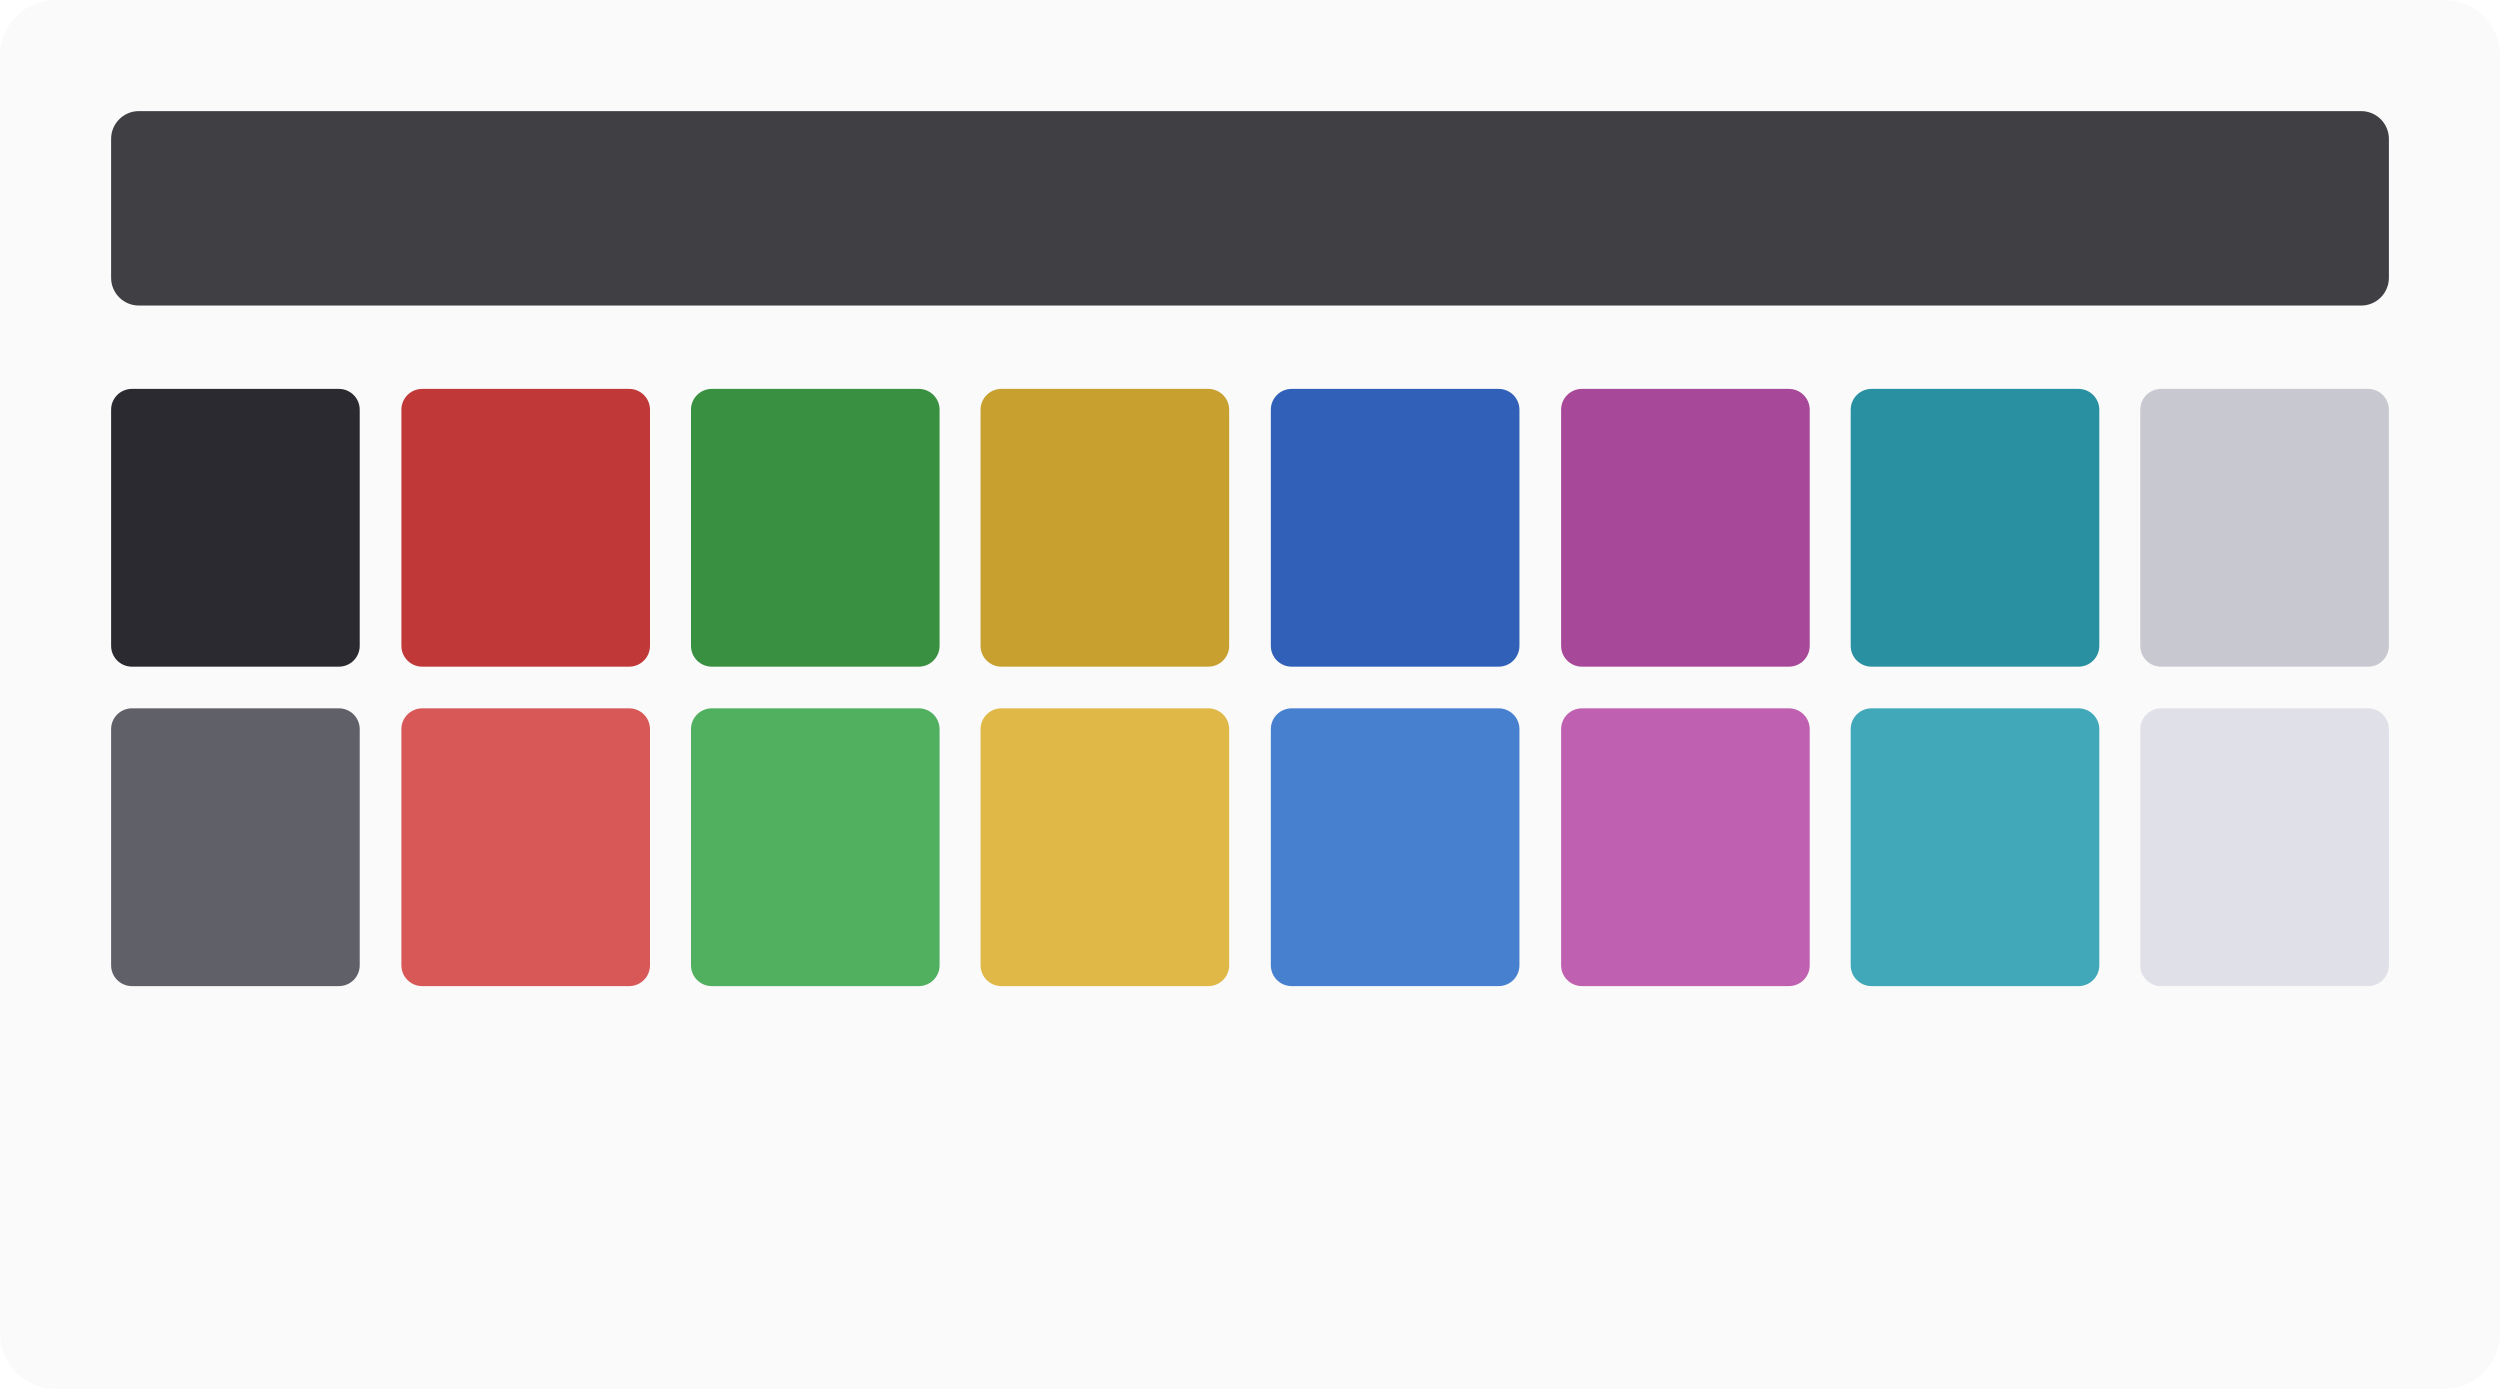
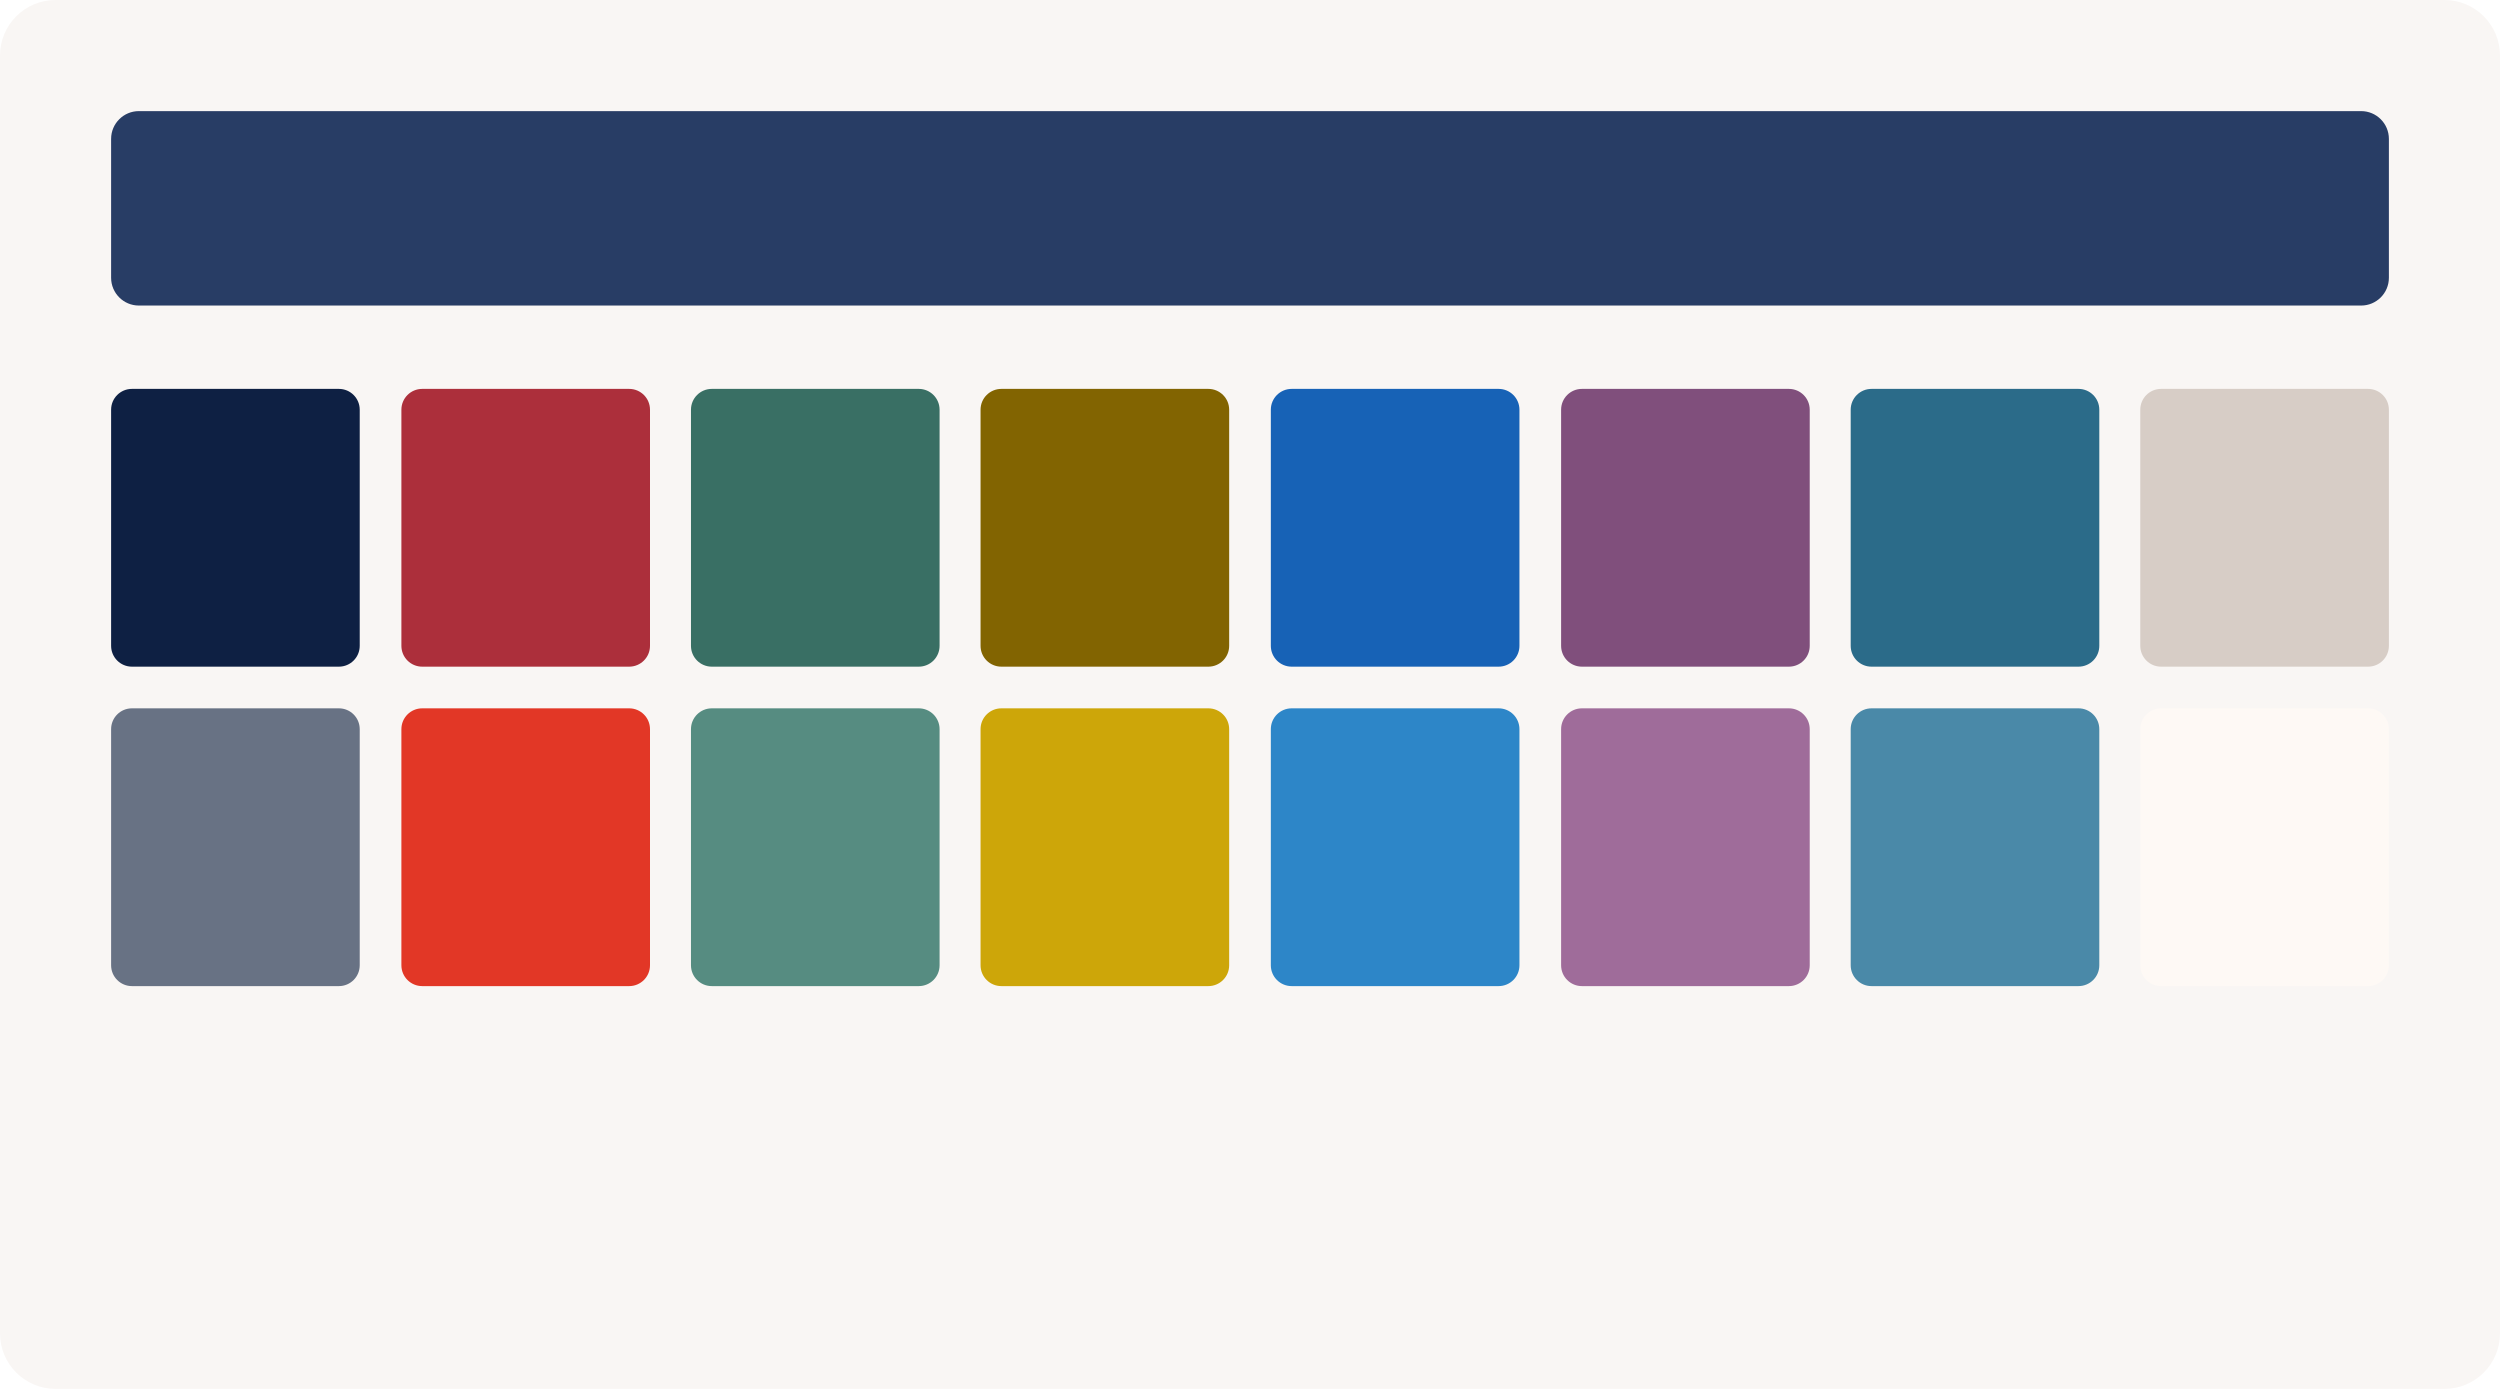
<svg xmlns="http://www.w3.org/2000/svg" width="360" height="200" viewBox="0 0 360 200">
-   <rect width="360" height="200" rx="8" fill="#fafafa" />
-   <rect x="16" y="16" width="328" height="28" rx="4" fill="#2a2a30" opacity="0.9" />
-   <rect x="16.0" y="56" width="35.8" height="40" rx="3" fill="#2a2a30" />
-   <rect x="57.8" y="56" width="35.8" height="40" rx="3" fill="#c03838" />
-   <rect x="99.5" y="56" width="35.8" height="40" rx="3" fill="#389040" />
-   <rect x="141.2" y="56" width="35.8" height="40" rx="3" fill="#c8a030" />
-   <rect x="183.0" y="56" width="35.8" height="40" rx="3" fill="#3060b8" />
-   <rect x="224.8" y="56" width="35.8" height="40" rx="3" fill="#a84898" />
-   <rect x="266.5" y="56" width="35.8" height="40" rx="3" fill="#2890a0" />
-   <rect x="308.2" y="56" width="35.8" height="40" rx="3" fill="#c8c8d0" />
-   <rect x="16.0" y="102" width="35.8" height="40" rx="3" fill="#606068" />
-   <rect x="57.8" y="102" width="35.8" height="40" rx="3" fill="#d85858" />
-   <rect x="99.5" y="102" width="35.8" height="40" rx="3" fill="#50b060" />
-   <rect x="141.2" y="102" width="35.8" height="40" rx="3" fill="#e0b848" />
-   <rect x="183.0" y="102" width="35.8" height="40" rx="3" fill="#4880d0" />
-   <rect x="224.8" y="102" width="35.8" height="40" rx="3" fill="#c060b0" />
-   <rect x="266.5" y="102" width="35.8" height="40" rx="3" fill="#40a8b8" />
-   <rect x="308.2" y="102" width="35.8" height="40" rx="3" fill="#e0e0e8" />
+   <rect width="360" height="200" rx="8" fill="#f9f6f4" />
+   <rect x="16" y="16" width="328" height="28" rx="4" fill="#122955" opacity="0.9" />
+   <rect x="16.0" y="56" width="35.8" height="40" rx="3" fill="#0e2043" />
+   <rect x="57.8" y="56" width="35.8" height="40" rx="3" fill="#ac2f3b" />
+   <rect x="99.5" y="56" width="35.8" height="40" rx="3" fill="#396f64" />
+   <rect x="141.2" y="56" width="35.8" height="40" rx="3" fill="#826401" />
+   <rect x="183.0" y="56" width="35.8" height="40" rx="3" fill="#1762b6" />
+   <rect x="224.8" y="56" width="35.8" height="40" rx="3" fill="#804f7c" />
+   <rect x="266.5" y="56" width="35.8" height="40" rx="3" fill="#2b6b89" />
+   <rect x="308.2" y="56" width="35.8" height="40" rx="3" fill="#d7cdc6" />
+   <rect x="16.0" y="102" width="35.8" height="40" rx="3" fill="#687284" />
+   <rect x="57.8" y="102" width="35.8" height="40" rx="3" fill="#e23726" />
+   <rect x="99.5" y="102" width="35.8" height="40" rx="3" fill="#568c81" />
+   <rect x="141.2" y="102" width="35.8" height="40" rx="3" fill="#cda609" />
+   <rect x="183.0" y="102" width="35.8" height="40" rx="3" fill="#2d86c8" />
+   <rect x="224.8" y="102" width="35.8" height="40" rx="3" fill="#9f6c9a" />
+   <rect x="266.5" y="102" width="35.8" height="40" rx="3" fill="#4a89a8" />
+   <rect x="308.2" y="102" width="35.8" height="40" rx="3" fill="#fef9f5" />
</svg>
